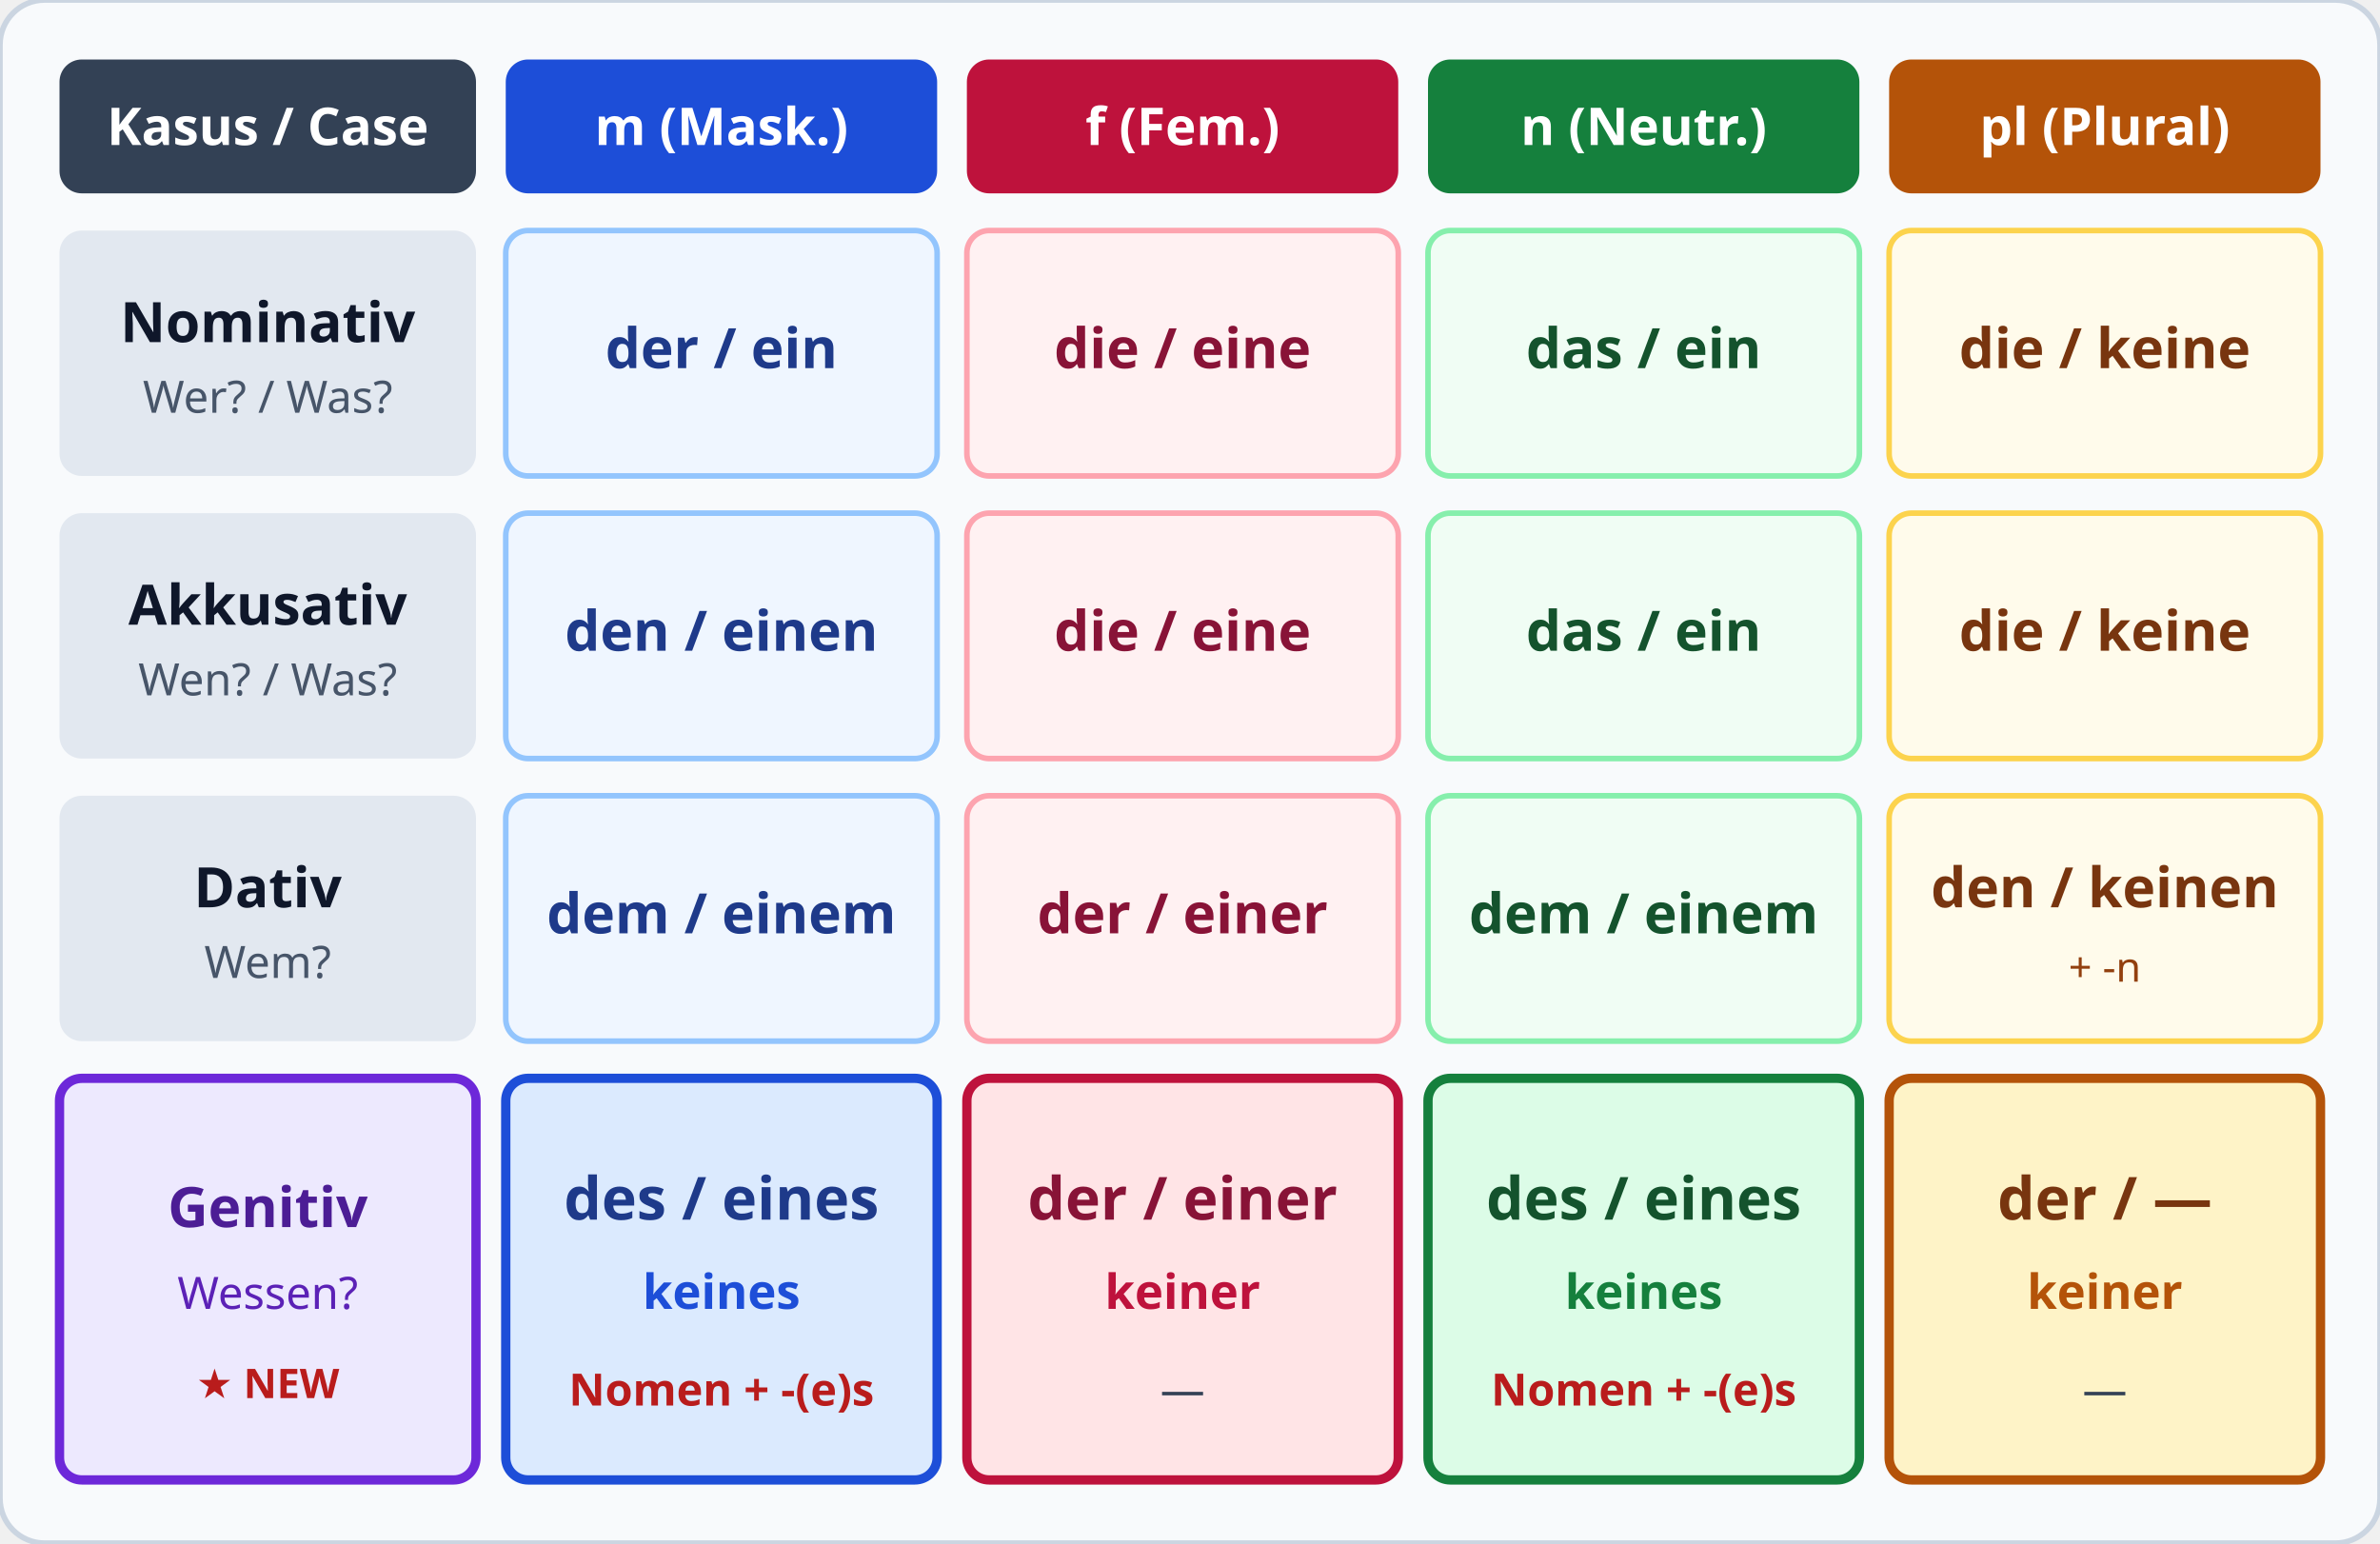
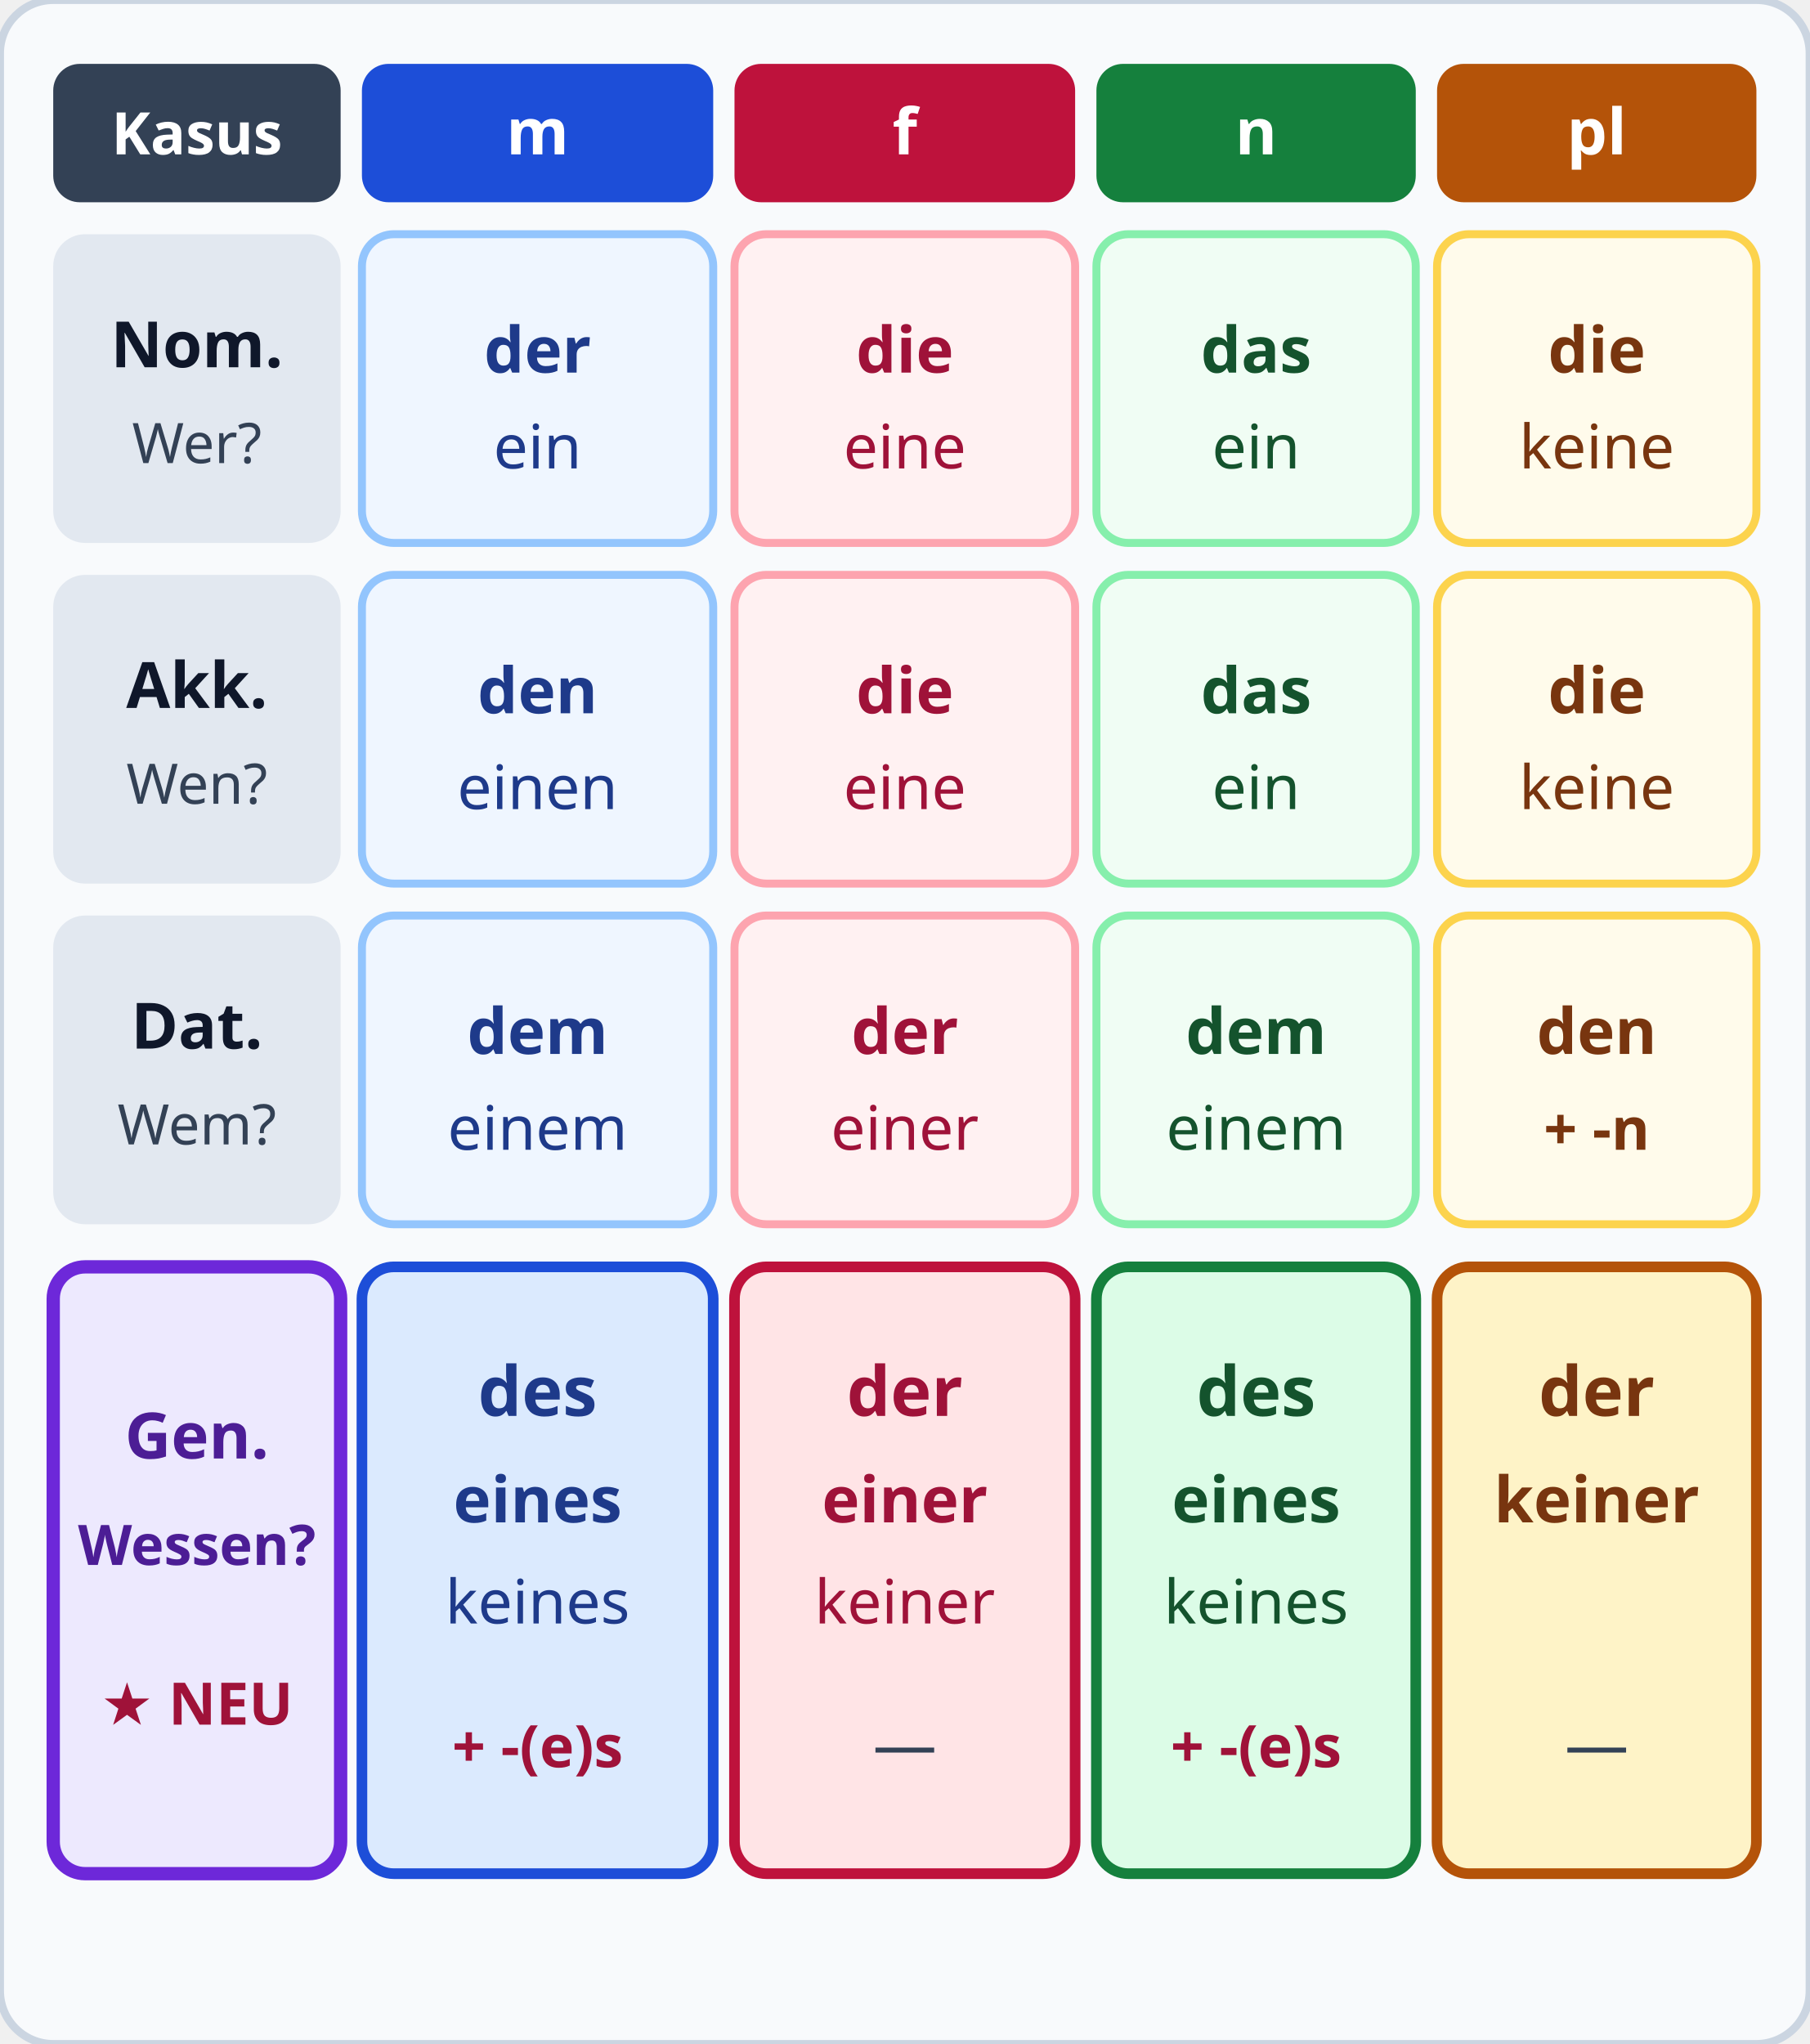
- <svg xmlns="http://www.w3.org/2000/svg" viewBox="0 0 640 415" role="img" aria-label="Complete 4-Case Color Table: Nominative, Accusative, Dative, and Genitive">
-   <rect width="640" height="415" rx="12" fill="#f8fafc" stroke="#cbd5e1" stroke-width="1.5" />
-   <rect x="16" y="16" width="112" height="36" rx="6" fill="#334155" />
-   <text x="72" y="39" text-anchor="middle" font-family="system-ui, sans-serif" font-size="14" font-weight="700" fill="#ffffff">Kasus / Case</text>
-   <rect x="136" y="16" width="116" height="36" rx="6" fill="#1d4ed8" />
-   <text x="194" y="39" text-anchor="middle" font-family="system-ui, sans-serif" font-size="14" font-weight="700" fill="#ffffff">m (Mask.)</text>
-   <rect x="260" y="16" width="116" height="36" rx="6" fill="#be123c" />
-   <text x="318" y="39" text-anchor="middle" font-family="system-ui, sans-serif" font-size="14" font-weight="700" fill="#ffffff">f (Fem.)</text>
-   <rect x="384" y="16" width="116" height="36" rx="6" fill="#15803d" />
-   <text x="442" y="39" text-anchor="middle" font-family="system-ui, sans-serif" font-size="14" font-weight="700" fill="#ffffff">n (Neutr.)</text>
-   <rect x="508" y="16" width="116" height="36" rx="6" fill="#b45309" />
-   <text x="566" y="39" text-anchor="middle" font-family="system-ui, sans-serif" font-size="14" font-weight="700" fill="#ffffff">pl (Plural)</text>
-   <rect x="16" y="62" width="112" height="66" rx="6" fill="#e2e8f0" />
-   <text x="72" y="92" text-anchor="middle" font-family="system-ui, sans-serif" font-size="15" font-weight="700" fill="#0f172a">Nominativ</text>
-   <text x="72" y="111" text-anchor="middle" font-family="system-ui, sans-serif" font-size="12" fill="#475569">Wer? / Was?</text>
-   <rect x="136" y="62" width="116" height="66" rx="6" fill="#eff6ff" stroke="#93c5fd" stroke-width="1.5" />
-   <text x="194" y="99" text-anchor="middle" font-family="system-ui, sans-serif" font-size="15" font-weight="700" fill="#1e3a8a">der / ein</text>
-   <rect x="260" y="62" width="116" height="66" rx="6" fill="#fff1f2" stroke="#fda4af" stroke-width="1.5" />
-   <text x="318" y="99" text-anchor="middle" font-family="system-ui, sans-serif" font-size="15" font-weight="700" fill="#881337">die / eine</text>
-   <rect x="384" y="62" width="116" height="66" rx="6" fill="#f0fdf4" stroke="#86efac" stroke-width="1.5" />
-   <text x="442" y="99" text-anchor="middle" font-family="system-ui, sans-serif" font-size="15" font-weight="700" fill="#14532d">das / ein</text>
-   <rect x="508" y="62" width="116" height="66" rx="6" fill="#fffbeb" stroke="#fcd34d" stroke-width="1.5" />
-   <text x="566" y="99" text-anchor="middle" font-family="system-ui, sans-serif" font-size="15" font-weight="700" fill="#78350f">die / keine</text>
-   <rect x="16" y="138" width="112" height="66" rx="6" fill="#e2e8f0" />
-   <text x="72" y="168" text-anchor="middle" font-family="system-ui, sans-serif" font-size="15" font-weight="700" fill="#0f172a">Akkusativ</text>
-   <text x="72" y="187" text-anchor="middle" font-family="system-ui, sans-serif" font-size="12" fill="#475569">Wen? / Was?</text>
-   <rect x="136" y="138" width="116" height="66" rx="6" fill="#eff6ff" stroke="#93c5fd" stroke-width="1.5" />
-   <text x="194" y="175" text-anchor="middle" font-family="system-ui, sans-serif" font-size="15" font-weight="700" fill="#1e3a8a">den / einen</text>
-   <rect x="260" y="138" width="116" height="66" rx="6" fill="#fff1f2" stroke="#fda4af" stroke-width="1.5" />
-   <text x="318" y="175" text-anchor="middle" font-family="system-ui, sans-serif" font-size="15" font-weight="700" fill="#881337">die / eine</text>
-   <rect x="384" y="138" width="116" height="66" rx="6" fill="#f0fdf4" stroke="#86efac" stroke-width="1.5" />
-   <text x="442" y="175" text-anchor="middle" font-family="system-ui, sans-serif" font-size="15" font-weight="700" fill="#14532d">das / ein</text>
-   <rect x="508" y="138" width="116" height="66" rx="6" fill="#fffbeb" stroke="#fcd34d" stroke-width="1.5" />
-   <text x="566" y="175" text-anchor="middle" font-family="system-ui, sans-serif" font-size="15" font-weight="700" fill="#78350f">die / keine</text>
-   <rect x="16" y="214" width="112" height="66" rx="6" fill="#e2e8f0" />
-   <text x="72" y="244" text-anchor="middle" font-family="system-ui, sans-serif" font-size="15" font-weight="700" fill="#0f172a">Dativ</text>
-   <text x="72" y="263" text-anchor="middle" font-family="system-ui, sans-serif" font-size="12" fill="#475569">Wem?</text>
-   <rect x="136" y="214" width="116" height="66" rx="6" fill="#eff6ff" stroke="#93c5fd" stroke-width="1.5" />
-   <text x="194" y="251" text-anchor="middle" font-family="system-ui, sans-serif" font-size="15" font-weight="700" fill="#1e3a8a">dem / einem</text>
-   <rect x="260" y="214" width="116" height="66" rx="6" fill="#fff1f2" stroke="#fda4af" stroke-width="1.5" />
-   <text x="318" y="251" text-anchor="middle" font-family="system-ui, sans-serif" font-size="15" font-weight="700" fill="#881337">der / einer</text>
-   <rect x="384" y="214" width="116" height="66" rx="6" fill="#f0fdf4" stroke="#86efac" stroke-width="1.5" />
-   <text x="442" y="251" text-anchor="middle" font-family="system-ui, sans-serif" font-size="15" font-weight="700" fill="#14532d">dem / einem</text>
-   <rect x="508" y="214" width="116" height="66" rx="6" fill="#fffbeb" stroke="#fcd34d" stroke-width="1.5" />
-   <text x="566" y="244" text-anchor="middle" font-family="system-ui, sans-serif" font-size="15" font-weight="700" fill="#78350f">den / keinen</text>
-   <text x="566" y="264" text-anchor="middle" font-family="system-ui, sans-serif" font-size="11" fill="#92400e">+ -n</text>
-   <rect x="16" y="290" width="112" height="108" rx="6" fill="#ede9fe" stroke="#6d28d9" stroke-width="2.5" />
-   <text x="72" y="330" text-anchor="middle" font-family="system-ui, sans-serif" font-size="15" font-weight="800" fill="#4c1d95">Genitiv</text>
-   <text x="72" y="352" text-anchor="middle" font-family="system-ui, sans-serif" font-size="12" fill="#5b21b6">Wessen?</text>
-   <text x="72" y="376" text-anchor="middle" font-family="system-ui, sans-serif" font-size="11" font-weight="700" fill="#b91c1c">★ NEW</text>
-   <rect x="136" y="290" width="116" height="108" rx="6" fill="#dbeafe" stroke="#1d4ed8" stroke-width="2.5" />
-   <text x="194" y="328" text-anchor="middle" font-family="system-ui, sans-serif" font-size="16" font-weight="800" fill="#1e3a8a">des / eines</text>
-   <text x="194" y="352" text-anchor="middle" font-family="system-ui, sans-serif" font-size="13" font-weight="700" fill="#1d4ed8">keines</text>
-   <text x="194" y="378" text-anchor="middle" font-family="system-ui, sans-serif" font-size="12" font-weight="700" fill="#b91c1c">Nomen + -(e)s</text>
-   <rect x="260" y="290" width="116" height="108" rx="6" fill="#ffe4e6" stroke="#be123c" stroke-width="2.5" />
-   <text x="318" y="328" text-anchor="middle" font-family="system-ui, sans-serif" font-size="16" font-weight="800" fill="#881337">der / einer</text>
-   <text x="318" y="352" text-anchor="middle" font-family="system-ui, sans-serif" font-size="13" font-weight="700" fill="#be123c">keiner</text>
-   <text x="318" y="378" text-anchor="middle" font-family="system-ui, sans-serif" font-size="12" fill="#334155">—</text>
-   <rect x="384" y="290" width="116" height="108" rx="6" fill="#dcfce7" stroke="#15803d" stroke-width="2.5" />
-   <text x="442" y="328" text-anchor="middle" font-family="system-ui, sans-serif" font-size="16" font-weight="800" fill="#14532d">des / eines</text>
-   <text x="442" y="352" text-anchor="middle" font-family="system-ui, sans-serif" font-size="13" font-weight="700" fill="#15803d">keines</text>
-   <text x="442" y="378" text-anchor="middle" font-family="system-ui, sans-serif" font-size="12" font-weight="700" fill="#b91c1c">Nomen + -(e)s</text>
-   <rect x="508" y="290" width="116" height="108" rx="6" fill="#fef3c7" stroke="#b45309" stroke-width="2.5" />
-   <text x="566" y="328" text-anchor="middle" font-family="system-ui, sans-serif" font-size="16" font-weight="800" fill="#78350f">der / —</text>
-   <text x="566" y="352" text-anchor="middle" font-family="system-ui, sans-serif" font-size="13" font-weight="700" fill="#b45309">keiner</text>
-   <text x="566" y="378" text-anchor="middle" font-family="system-ui, sans-serif" font-size="12" fill="#334155">—</text>
+ <svg xmlns="http://www.w3.org/2000/svg" viewBox="0 0 340 384" role="img" aria-label="Complete 4-Case Color Table: Nominative, Accusative, Dative, and Genitive">
+   <rect width="340" height="384" rx="10" fill="#f8fafc" stroke="#cbd5e1" stroke-width="1.5" />
+   <rect x="10" y="12" width="54" height="26" rx="5" fill="#334155" />
+   <text x="37" y="29" text-anchor="middle" font-family="system-ui, sans-serif" font-size="11" font-weight="700" fill="#ffffff">Kasus</text>
+   <rect x="68" y="12" width="66" height="26" rx="5" fill="#1d4ed8" />
+   <text x="101" y="29" text-anchor="middle" font-family="system-ui, sans-serif" font-size="12" font-weight="700" fill="#ffffff">m</text>
+   <rect x="138" y="12" width="64" height="26" rx="5" fill="#be123c" />
+   <text x="170" y="29" text-anchor="middle" font-family="system-ui, sans-serif" font-size="12" font-weight="700" fill="#ffffff">f</text>
+   <rect x="206" y="12" width="60" height="26" rx="5" fill="#15803d" />
+   <text x="236" y="29" text-anchor="middle" font-family="system-ui, sans-serif" font-size="12" font-weight="700" fill="#ffffff">n</text>
+   <rect x="270" y="12" width="60" height="26" rx="5" fill="#b45309" />
+   <text x="300" y="29" text-anchor="middle" font-family="system-ui, sans-serif" font-size="12" font-weight="700" fill="#ffffff">pl</text>
+   <rect x="10" y="44" width="54" height="58" rx="6" fill="#e2e8f0" />
+   <text x="37" y="69" text-anchor="middle" font-family="system-ui, sans-serif" font-size="12" font-weight="700" fill="#0f172a">Nom.</text>
+   <text x="37" y="87" text-anchor="middle" font-family="system-ui, sans-serif" font-size="10.5" fill="#334155">Wer?</text>
+   <rect x="68" y="44" width="66" height="58" rx="6" fill="#eff6ff" stroke="#93c5fd" stroke-width="1.5" />
+   <text x="101" y="70" text-anchor="middle" font-family="system-ui, sans-serif" font-size="12" font-weight="700" fill="#1e3a8a">der</text>
+   <text x="101" y="88" text-anchor="middle" font-family="system-ui, sans-serif" font-size="11.5" fill="#1e3a8a">ein</text>
+   <rect x="138" y="44" width="64" height="58" rx="6" fill="#fff1f2" stroke="#fda4af" stroke-width="1.5" />
+   <text x="170" y="70" text-anchor="middle" font-family="system-ui, sans-serif" font-size="12" font-weight="700" fill="#9f1239">die</text>
+   <text x="170" y="88" text-anchor="middle" font-family="system-ui, sans-serif" font-size="11.5" fill="#9f1239">eine</text>
+   <rect x="206" y="44" width="60" height="58" rx="6" fill="#f0fdf4" stroke="#86efac" stroke-width="1.5" />
+   <text x="236" y="70" text-anchor="middle" font-family="system-ui, sans-serif" font-size="12" font-weight="700" fill="#14532d">das</text>
+   <text x="236" y="88" text-anchor="middle" font-family="system-ui, sans-serif" font-size="11.5" fill="#14532d">ein</text>
+   <rect x="270" y="44" width="60" height="58" rx="6" fill="#fffbeb" stroke="#fcd34d" stroke-width="1.5" />
+   <text x="300" y="70" text-anchor="middle" font-family="system-ui, sans-serif" font-size="12" font-weight="700" fill="#78350f">die</text>
+   <text x="300" y="88" text-anchor="middle" font-family="system-ui, sans-serif" font-size="11.5" fill="#78350f">keine</text>
+   <rect x="10" y="108" width="54" height="58" rx="6" fill="#e2e8f0" />
+   <text x="37" y="133" text-anchor="middle" font-family="system-ui, sans-serif" font-size="12" font-weight="700" fill="#0f172a">Akk.</text>
+   <text x="37" y="151" text-anchor="middle" font-family="system-ui, sans-serif" font-size="10.5" fill="#334155">Wen?</text>
+   <rect x="68" y="108" width="66" height="58" rx="6" fill="#eff6ff" stroke="#93c5fd" stroke-width="1.5" />
+   <text x="101" y="134" text-anchor="middle" font-family="system-ui, sans-serif" font-size="12" font-weight="700" fill="#1e3a8a">den</text>
+   <text x="101" y="152" text-anchor="middle" font-family="system-ui, sans-serif" font-size="11.5" fill="#1e3a8a">einen</text>
+   <rect x="138" y="108" width="64" height="58" rx="6" fill="#fff1f2" stroke="#fda4af" stroke-width="1.5" />
+   <text x="170" y="134" text-anchor="middle" font-family="system-ui, sans-serif" font-size="12" font-weight="700" fill="#9f1239">die</text>
+   <text x="170" y="152" text-anchor="middle" font-family="system-ui, sans-serif" font-size="11.5" fill="#9f1239">eine</text>
+   <rect x="206" y="108" width="60" height="58" rx="6" fill="#f0fdf4" stroke="#86efac" stroke-width="1.5" />
+   <text x="236" y="134" text-anchor="middle" font-family="system-ui, sans-serif" font-size="12" font-weight="700" fill="#14532d">das</text>
+   <text x="236" y="152" text-anchor="middle" font-family="system-ui, sans-serif" font-size="11.5" fill="#14532d">ein</text>
+   <rect x="270" y="108" width="60" height="58" rx="6" fill="#fffbeb" stroke="#fcd34d" stroke-width="1.5" />
+   <text x="300" y="134" text-anchor="middle" font-family="system-ui, sans-serif" font-size="12" font-weight="700" fill="#78350f">die</text>
+   <text x="300" y="152" text-anchor="middle" font-family="system-ui, sans-serif" font-size="11.5" fill="#78350f">keine</text>
+   <rect x="10" y="172" width="54" height="58" rx="6" fill="#e2e8f0" />
+   <text x="37" y="197" text-anchor="middle" font-family="system-ui, sans-serif" font-size="12" font-weight="700" fill="#0f172a">Dat.</text>
+   <text x="37" y="215" text-anchor="middle" font-family="system-ui, sans-serif" font-size="10.5" fill="#334155">Wem?</text>
+   <rect x="68" y="172" width="66" height="58" rx="6" fill="#eff6ff" stroke="#93c5fd" stroke-width="1.5" />
+   <text x="101" y="198" text-anchor="middle" font-family="system-ui, sans-serif" font-size="12" font-weight="700" fill="#1e3a8a">dem</text>
+   <text x="101" y="216" text-anchor="middle" font-family="system-ui, sans-serif" font-size="11.5" fill="#1e3a8a">einem</text>
+   <rect x="138" y="172" width="64" height="58" rx="6" fill="#fff1f2" stroke="#fda4af" stroke-width="1.5" />
+   <text x="170" y="198" text-anchor="middle" font-family="system-ui, sans-serif" font-size="12" font-weight="700" fill="#9f1239">der</text>
+   <text x="170" y="216" text-anchor="middle" font-family="system-ui, sans-serif" font-size="11.5" fill="#9f1239">einer</text>
+   <rect x="206" y="172" width="60" height="58" rx="6" fill="#f0fdf4" stroke="#86efac" stroke-width="1.5" />
+   <text x="236" y="198" text-anchor="middle" font-family="system-ui, sans-serif" font-size="12" font-weight="700" fill="#14532d">dem</text>
+   <text x="236" y="216" text-anchor="middle" font-family="system-ui, sans-serif" font-size="11.5" fill="#14532d">einem</text>
+   <rect x="270" y="172" width="60" height="58" rx="6" fill="#fffbeb" stroke="#fcd34d" stroke-width="1.5" />
+   <text x="300" y="198" text-anchor="middle" font-family="system-ui, sans-serif" font-size="12" font-weight="700" fill="#78350f">den</text>
+   <text x="300" y="216" text-anchor="middle" font-family="system-ui, sans-serif" font-size="11" font-weight="700" fill="#78350f">+ -n</text>
+   <rect x="10" y="238" width="54" height="114" rx="6" fill="#ede9fe" stroke="#6d28d9" stroke-width="2.5" />
+   <text x="37" y="274" text-anchor="middle" font-family="system-ui, sans-serif" font-size="12" font-weight="800" fill="#4c1d95">Gen.</text>
+   <text x="37" y="294" text-anchor="middle" font-family="system-ui, sans-serif" font-size="10.5" font-weight="600" fill="#4c1d95">Wessen?</text>
+   <text x="37" y="324" text-anchor="middle" font-family="system-ui, sans-serif" font-size="11" font-weight="800" fill="#9f1239">★ NEU</text>
+   <rect x="68" y="238" width="66" height="114" rx="6" fill="#dbeafe" stroke="#1d4ed8" stroke-width="2" />
+   <text x="101" y="266" text-anchor="middle" font-family="system-ui, sans-serif" font-size="13" font-weight="800" fill="#1e3a8a">des</text>
+   <text x="101" y="286" text-anchor="middle" font-family="system-ui, sans-serif" font-size="12" font-weight="700" fill="#1e3a8a">eines</text>
+   <text x="101" y="305" text-anchor="middle" font-family="system-ui, sans-serif" font-size="11.5" fill="#1e3a8a">keines</text>
+   <text x="101" y="332" text-anchor="middle" font-family="system-ui, sans-serif" font-size="11" font-weight="800" fill="#9f1239">+ -(e)s</text>
+   <rect x="138" y="238" width="64" height="114" rx="6" fill="#ffe4e6" stroke="#be123c" stroke-width="2" />
+   <text x="170" y="266" text-anchor="middle" font-family="system-ui, sans-serif" font-size="13" font-weight="800" fill="#9f1239">der</text>
+   <text x="170" y="286" text-anchor="middle" font-family="system-ui, sans-serif" font-size="12" font-weight="700" fill="#9f1239">einer</text>
+   <text x="170" y="305" text-anchor="middle" font-family="system-ui, sans-serif" font-size="11.5" fill="#9f1239">keiner</text>
+   <text x="170" y="332" text-anchor="middle" font-family="system-ui, sans-serif" font-size="12" fill="#334155">—</text>
+   <rect x="206" y="238" width="60" height="114" rx="6" fill="#dcfce7" stroke="#15803d" stroke-width="2" />
+   <text x="236" y="266" text-anchor="middle" font-family="system-ui, sans-serif" font-size="13" font-weight="800" fill="#14532d">des</text>
+   <text x="236" y="286" text-anchor="middle" font-family="system-ui, sans-serif" font-size="12" font-weight="700" fill="#14532d">eines</text>
+   <text x="236" y="305" text-anchor="middle" font-family="system-ui, sans-serif" font-size="11.5" fill="#14532d">keines</text>
+   <text x="236" y="332" text-anchor="middle" font-family="system-ui, sans-serif" font-size="11" font-weight="800" fill="#9f1239">+ -(e)s</text>
+   <rect x="270" y="238" width="60" height="114" rx="6" fill="#fef3c7" stroke="#b45309" stroke-width="2" />
+   <text x="300" y="266" text-anchor="middle" font-family="system-ui, sans-serif" font-size="13" font-weight="800" fill="#78350f">der</text>
+   <text x="300" y="286" text-anchor="middle" font-family="system-ui, sans-serif" font-size="12" font-weight="700" fill="#78350f">keiner</text>
+   <text x="300" y="332" text-anchor="middle" font-family="system-ui, sans-serif" font-size="12" fill="#334155">—</text>
</svg>
